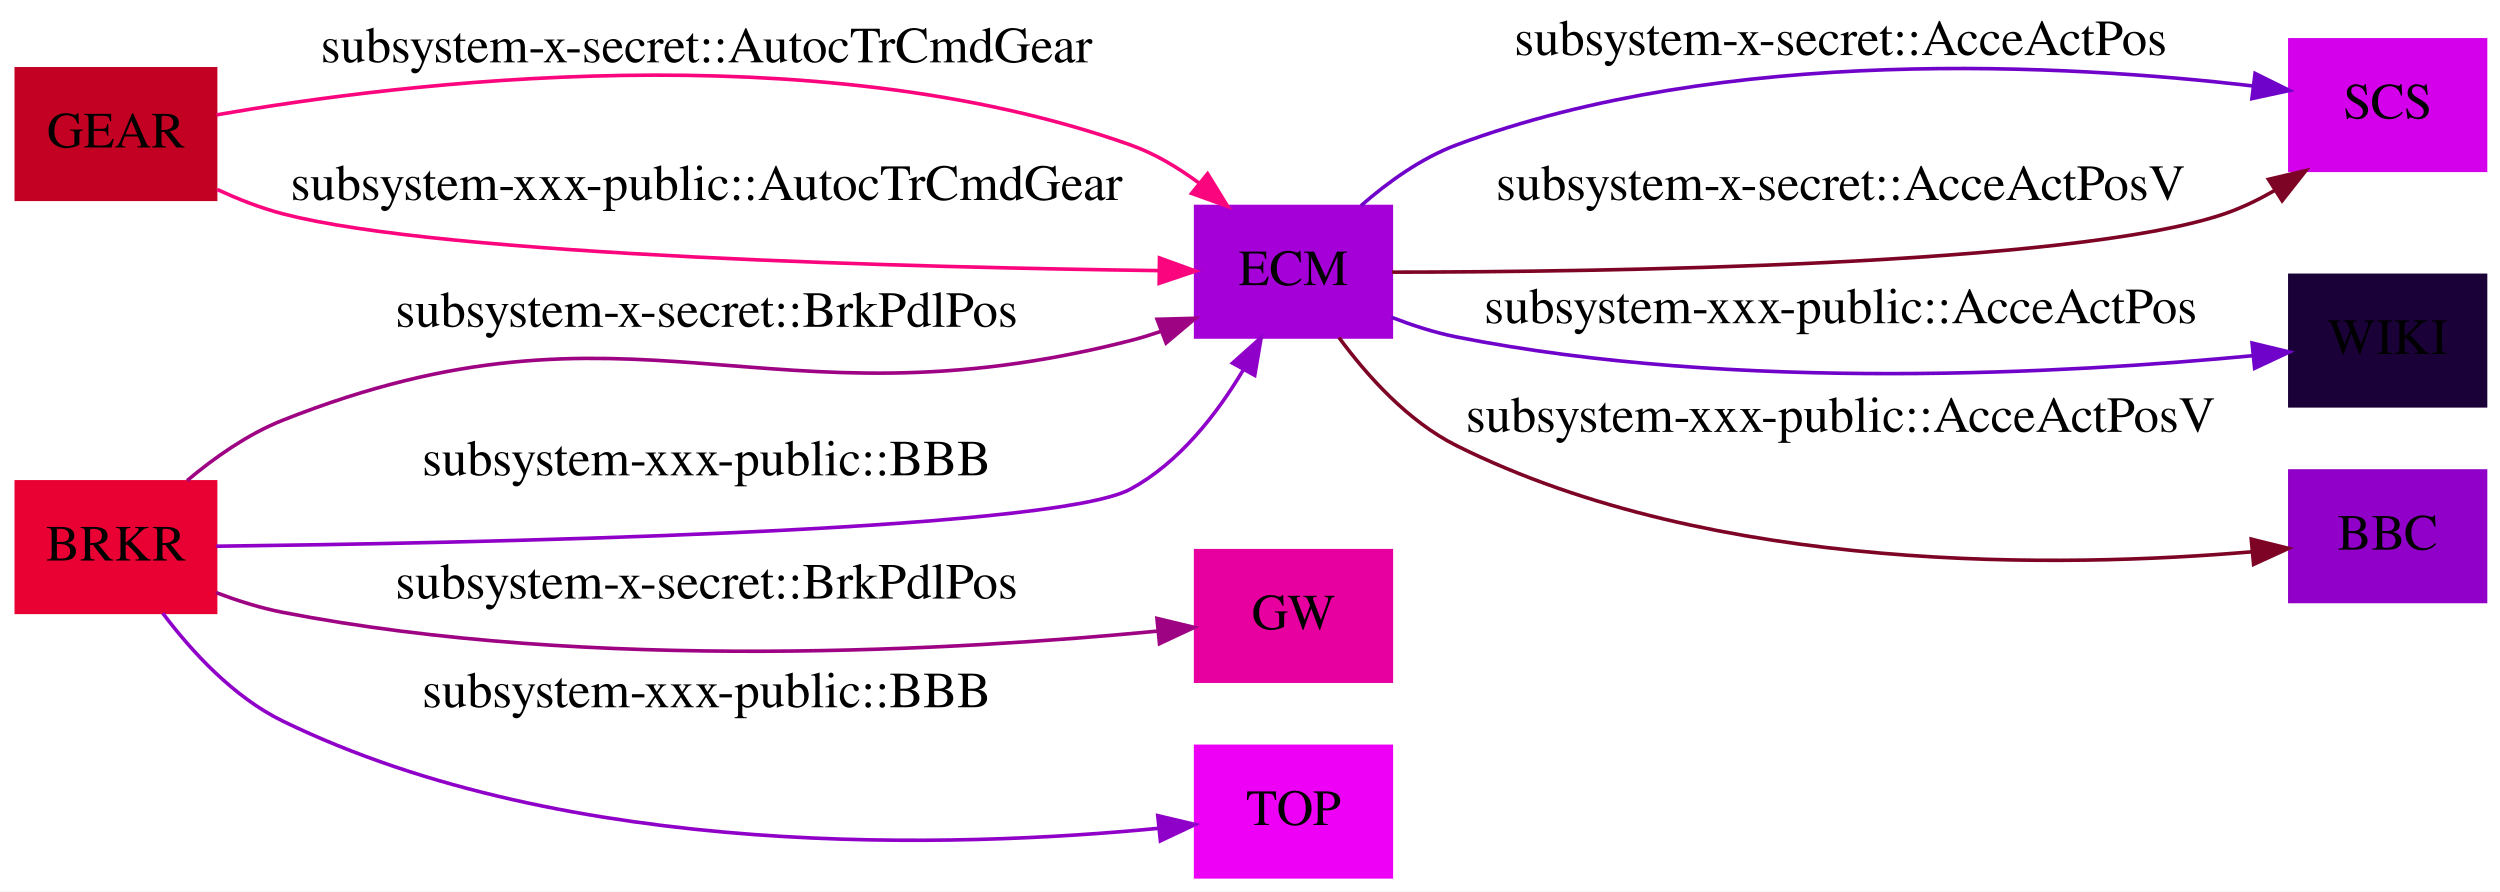
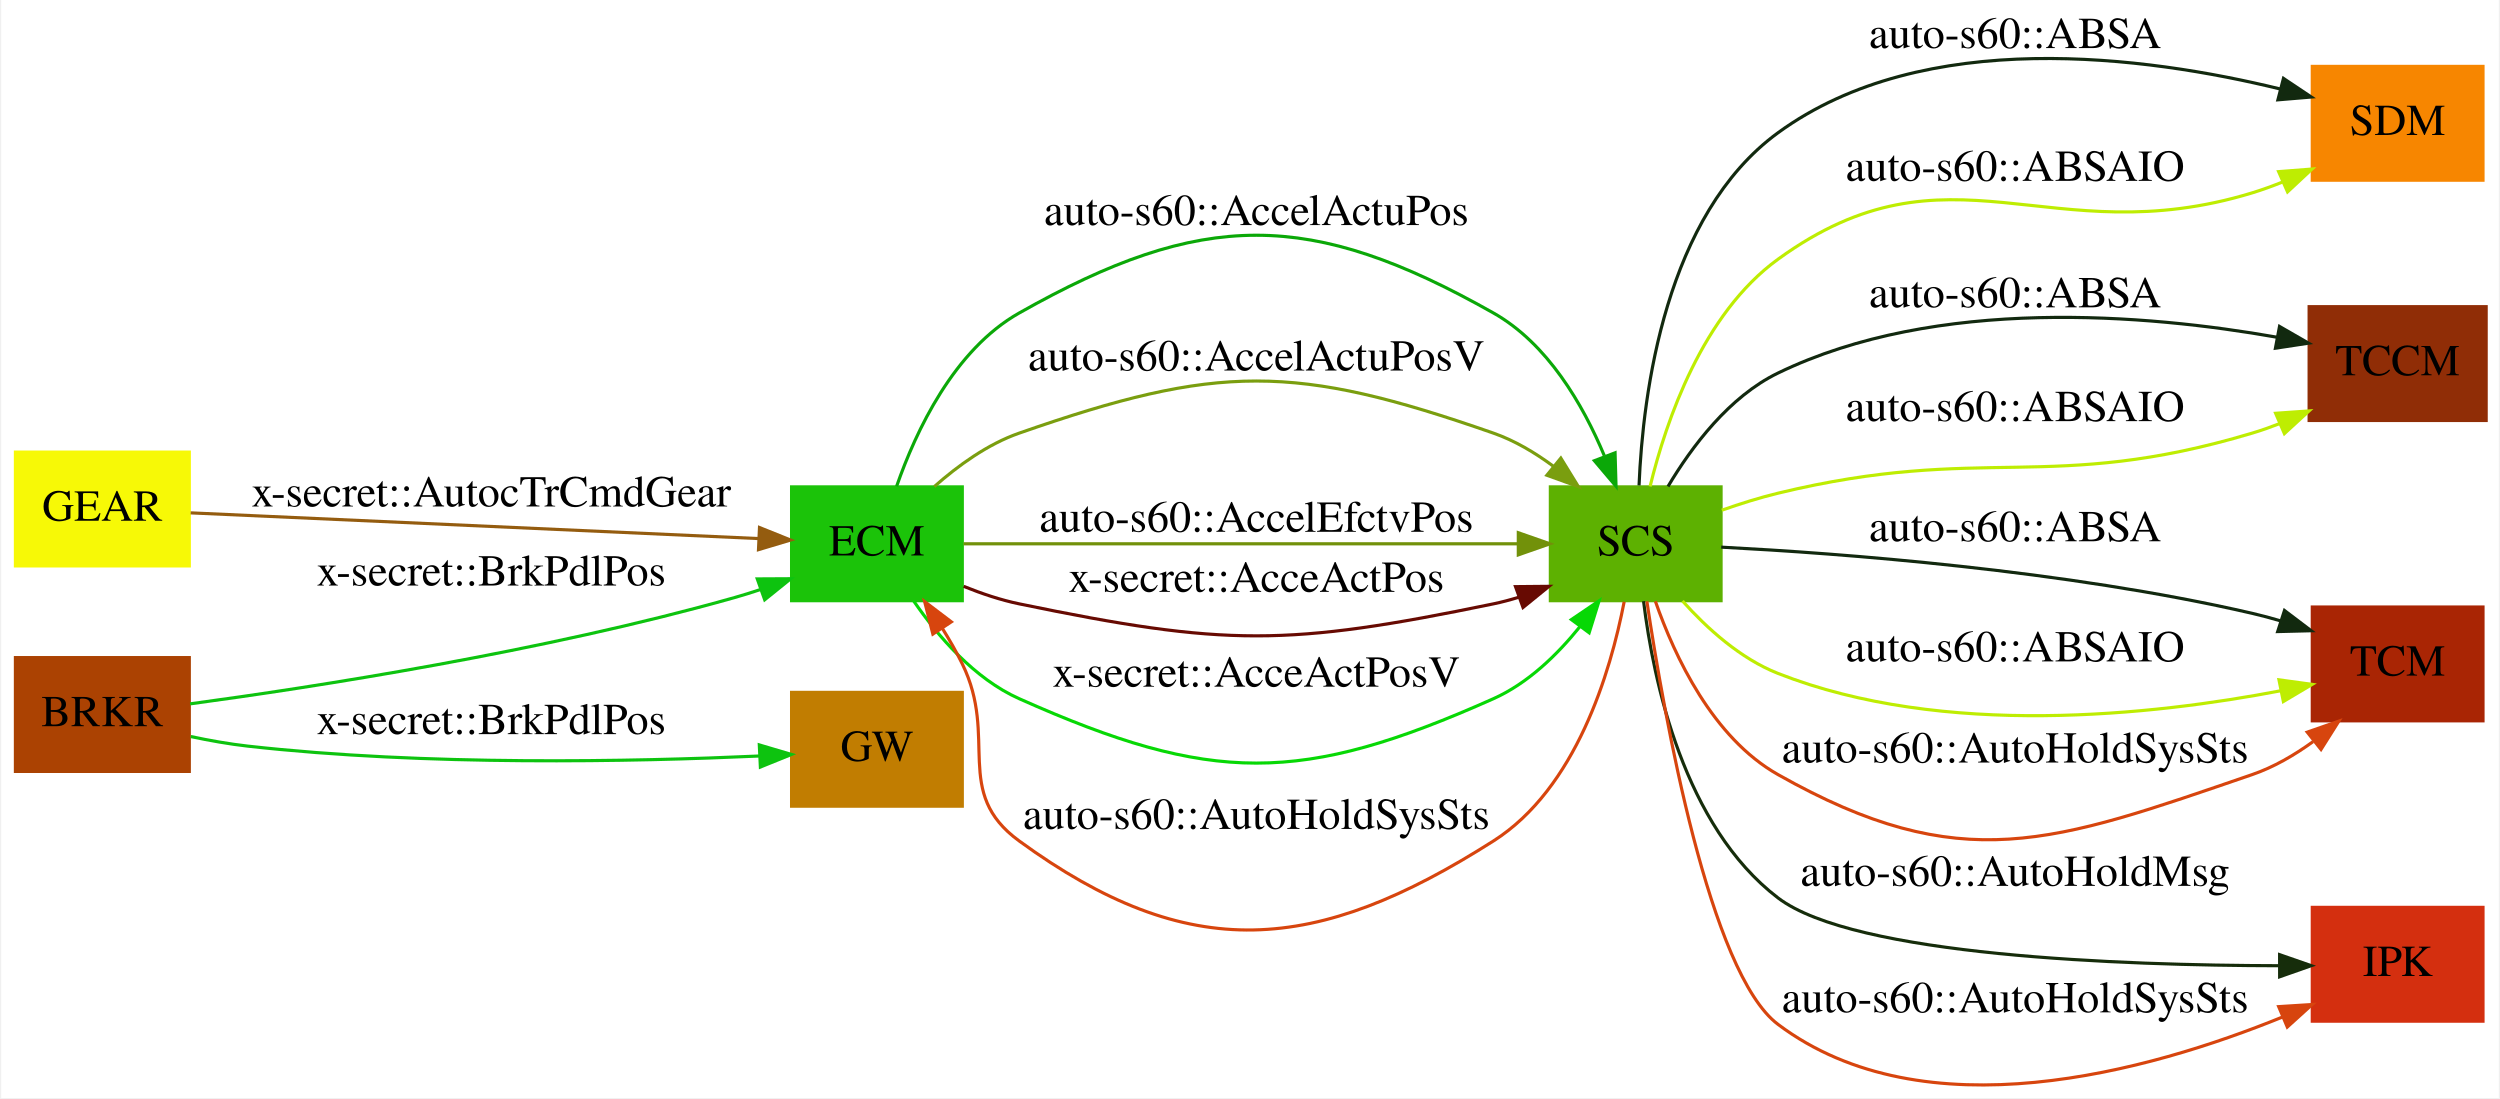
- <svg xmlns="http://www.w3.org/2000/svg" width="690pt" height="246pt" viewBox="0.00 0.00 690.00 246.00">
-   <g id="graph0" class="graph" transform="scale(1 1) rotate(0) translate(4 242)">
-     <polygon fill="white" stroke="none" points="-4,4 -4,-242 686,-242 686,4 -4,4" />
+ <svg xmlns="http://www.w3.org/2000/svg" width="790pt" height="347pt" viewBox="0.00 0.00 790.00 347.33">
+   <g id="graph0" class="graph" transform="scale(1 1) rotate(0) translate(4 343.328)">
+     <polygon fill="white" stroke="none" points="-4,4 -4,-343.328 786,-343.328 786,4 -4,4" />
    <g id="node1" class="node">
-       <polygon fill="#a500d7" stroke="#a500d7" points="380,-185 326,-185 326,-149 380,-149 380,-185" />
-       <text text-anchor="middle" x="353" y="-163.3" font-family="Times,serif" font-size="14.00">ECM</text>
+       <polygon fill="#1bc309" stroke="#1bc309" points="300,-189.328 246,-189.328 246,-153.328 300,-153.328 300,-189.328" />
+       <text text-anchor="middle" x="273" y="-167.628" font-family="Times,serif" font-size="14.00">ECM</text>
    </g>
    <g id="node2" class="node">
-       <polygon fill="#d500eb" stroke="#d500eb" points="682,-231 628,-231 628,-195 682,-195 682,-231" />
-       <text text-anchor="middle" x="655" y="-209.3" font-family="Times,serif" font-size="14.00">SCS</text>
+       <polygon fill="#5db101" stroke="#5db101" points="540,-189.328 486,-189.328 486,-153.328 540,-153.328 540,-189.328" />
+       <text text-anchor="middle" x="513" y="-167.628" font-family="Times,serif" font-size="14.00">SCS</text>
    </g>
    <g id="edge1" class="edge">
-       <path fill="none" stroke="#7003ca" d="M371.633,-185.239C379.098,-191.757 388.307,-198.38 398,-202 472.116,-229.682 566.808,-224.21 617.715,-218.29" />
-       <polygon fill="#7003ca" stroke="#7003ca" points="618.396,-221.732 627.891,-217.031 617.537,-214.785 618.396,-221.732" />
-       <text text-anchor="middle" x="504" y="-226.8" font-family="Times,serif" font-size="14.00">subsystem-x-secret::AcceActPos</text>
+       <path fill="none" stroke="#0ba808" d="M279.225,-189.513C285.351,-207.079 297.385,-232.684 318,-244.328 376.046,-277.116 409.954,-277.116 468,-244.328 485.072,-234.685 496.259,-215.468 503.079,-199.171" />
+       <polygon fill="#0ba808" stroke="#0ba808" points="506.47,-200.104 506.775,-189.513 499.932,-197.602 506.47,-200.104" />
+       <text text-anchor="middle" x="393" y="-272.128" font-family="Times,serif" font-size="14.00">auto-s60::AccelActuPos</text>
    </g>
    <g id="edge2" class="edge">
-       <path fill="none" stroke="#7d0424" d="M380.189,-166.888C436.645,-166.93 568.088,-168.625 610,-183 614.673,-184.603 619.313,-186.844 623.729,-189.387" />
-       <polygon fill="#7d0424" stroke="#7d0424" points="622.105,-192.502 632.419,-194.922 625.865,-186.598 622.105,-192.502" />
-       <text text-anchor="middle" x="504" y="-186.8" font-family="Times,serif" font-size="14.00">subsystem-x-secret::AcceActPosV</text>
+       <path fill="none" stroke="#7a9e0f" d="M291.135,-189.411C298.662,-196.08 308.048,-202.853 318,-206.328 380.939,-228.308 405.061,-228.308 468,-206.328 474.687,-203.993 481.118,-200.17 486.901,-195.889" />
+       <polygon fill="#7a9e0f" stroke="#7a9e0f" points="489.316,-198.437 494.865,-189.411 484.899,-193.007 489.316,-198.437" />
+       <text text-anchor="middle" x="393" y="-226.128" font-family="Times,serif" font-size="14.00">auto-s60::AccelActuPosV</text>
+     </g>
+     <g id="edge3" class="edge">
+       <path fill="none" stroke="#72910a" d="M300.38,-171.328C343.113,-171.328 427.551,-171.328 475.848,-171.328" />
+       <polygon fill="#72910a" stroke="#72910a" points="475.865,-174.828 485.865,-171.328 475.865,-167.828 475.865,-174.828" />
+       <text text-anchor="middle" x="393" y="-175.128" font-family="Times,serif" font-size="14.00">auto-s60::AccelEfctvPos</text>
+     </g>
+     <g id="edge14" class="edge">
+       <path fill="none" stroke="#670a02" d="M300.424,-157.871C306.086,-155.574 312.133,-153.541 318,-152.328 383.287,-138.834 402.713,-138.834 468,-152.328 470.658,-152.878 473.354,-153.596 476.034,-154.43" />
+       <polygon fill="#670a02" stroke="#670a02" points="474.982,-157.771 485.576,-157.871 477.356,-151.186 474.982,-157.771" />
+       <text text-anchor="middle" x="393" y="-156.128" font-family="Times,serif" font-size="14.00">x-secret::AcceActPos</text>
+     </g>
+     <g id="edge15" class="edge">
+       <path fill="none" stroke="#07d805" d="M284.579,-153.297C292.269,-142.095 303.799,-128.662 318,-122.328 378.885,-95.171 407.115,-95.171 468,-122.328 478.872,-127.178 488.18,-136.189 495.396,-145.173" />
+       <polygon fill="#07d805" stroke="#07d805" points="492.653,-147.35 501.421,-153.297 498.275,-143.18 492.653,-147.35" />
+       <text text-anchor="middle" x="393" y="-126.128" font-family="Times,serif" font-size="14.00">x-secret::AcceActPosV</text>
+     </g>
+     <g id="edge12" class="edge">
+       <path fill="none" stroke="#d7450e" d="M509.344,-152.98C505.024,-130.677 494.151,-93.961 468,-77.328 411.748,-41.549 371.872,-38.057 318,-77.328 296.874,-92.728 311.501,-109.851 300,-133.328 298.141,-137.124 295.94,-140.973 293.619,-144.691" />
+       <polygon fill="#d7450e" stroke="#d7450e" points="290.691,-142.773 288.087,-153.042 296.527,-146.638 290.691,-142.773" />
+       <text text-anchor="middle" x="393" y="-81.128" font-family="Times,serif" font-size="14.00">auto-s60::AutoHoldSysSts</text>
+     </g>
+     <g id="node3" class="node">
+       <polygon fill="#f78600" stroke="#f78600" points="781,-322.328 727,-322.328 727,-286.328 781,-286.328 781,-322.328" />
+       <text text-anchor="middle" x="754" y="-300.628" font-family="Times,serif" font-size="14.00">SDM</text>
+     </g>
+     <g id="edge4" class="edge">
+       <path fill="none" stroke="#12290f" d="M514.056,-189.788C515.264,-219.035 522.38,-275.362 558,-301.328 604.255,-335.047 674.46,-325.539 716.81,-315.192" />
+       <polygon fill="#12290f" stroke="#12290f" points="717.882,-318.53 726.688,-312.639 716.131,-311.753 717.882,-318.53" />
+       <text text-anchor="middle" x="633" y="-328.128" font-family="Times,serif" font-size="14.00">auto-s60::ABSA</text>
+     </g>
+     <g id="edge7" class="edge">
+       <path fill="none" stroke="#beed02" d="M517.548,-189.466C522.653,-210.375 534.208,-244.069 558,-261.328 612.489,-300.856 643.629,-262.634 708,-282.328 711.16,-283.295 714.373,-284.459 717.555,-285.742" />
+       <polygon fill="#beed02" stroke="#beed02" points="716.354,-289.037 726.917,-289.862 719.174,-282.63 716.354,-289.037" />
+       <text text-anchor="middle" x="633" y="-286.128" font-family="Times,serif" font-size="14.00">auto-s60::ABSAIO</text>
+     </g>
+     <g id="node4" class="node">
+       <polygon fill="#902d06" stroke="#902d06" points="782,-246.328 726,-246.328 726,-210.328 782,-210.328 782,-246.328" />
+       <text text-anchor="middle" x="754" y="-224.628" font-family="Times,serif" font-size="14.00">TCCM</text>
+     </g>
+     <g id="edge5" class="edge">
+       <path fill="none" stroke="#12290f" d="M523.212,-189.461C530.699,-202.044 542.547,-217.84 558,-225.328 608.313,-249.709 674.85,-243.885 715.749,-236.679" />
+       <polygon fill="#12290f" stroke="#12290f" points="716.639,-240.073 725.819,-234.785 715.345,-233.194 716.639,-240.073" />
+       <text text-anchor="middle" x="633" y="-246.128" font-family="Times,serif" font-size="14.00">auto-s60::ABSA</text>
+     </g>
+     <g id="edge8" class="edge">
+       <path fill="none" stroke="#beed02" d="M540.231,-181.946C546.011,-183.98 552.154,-185.914 558,-187.328 623.315,-203.131 643.614,-187.089 708,-206.328 710.906,-207.196 713.855,-208.236 716.782,-209.385" />
+       <polygon fill="#beed02" stroke="#beed02" points="715.405,-212.603 725.974,-213.348 718.177,-206.175 715.405,-212.603" />
+       <text text-anchor="middle" x="633" y="-210.128" font-family="Times,serif" font-size="14.00">auto-s60::ABSAIO</text>
+     </g>
+     <g id="node5" class="node">
+       <polygon fill="#a92504" stroke="#a92504" points="781,-151.328 727,-151.328 727,-115.328 781,-115.328 781,-151.328" />
+       <text text-anchor="middle" x="754" y="-129.628" font-family="Times,serif" font-size="14.00">TCM</text>
+     </g>
+     <g id="edge6" class="edge">
+       <path fill="none" stroke="#12290f" d="M540.051,-170.265C577.591,-168.308 648.886,-162.999 708,-149.328 710.974,-148.64 714.023,-147.82 717.064,-146.918" />
+       <polygon fill="#12290f" stroke="#12290f" points="718.205,-150.228 726.649,-143.829 716.058,-143.565 718.205,-150.228" />
+       <text text-anchor="middle" x="633" y="-172.128" font-family="Times,serif" font-size="14.00">auto-s60::ABSA</text>
+     </g>
+     <g id="edge9" class="edge">
+       <path fill="none" stroke="#beed02" d="M527.803,-153.223C535.599,-144.525 546.147,-134.995 558,-130.328 610.312,-109.733 676.8,-117.117 717.067,-124.849" />
+       <polygon fill="#beed02" stroke="#beed02" points="716.463,-128.297 726.96,-126.857 717.856,-121.437 716.463,-128.297" />
+       <text text-anchor="middle" x="633" y="-134.128" font-family="Times,serif" font-size="14.00">auto-s60::ABSAIO</text>
+     </g>
+     <g id="edge13" class="edge">
+       <path fill="none" stroke="#d7450e" d="M519.225,-153.143C525.351,-135.577 537.385,-109.973 558,-98.328 616.046,-65.54 644.942,-76.692 708,-98.328 714.793,-100.659 721.351,-104.48 727.26,-108.76" />
+       <polygon fill="#d7450e" stroke="#d7450e" points="725.402,-111.754 735.407,-115.238 729.758,-106.275 725.402,-111.754" />
+       <text text-anchor="middle" x="633" y="-102.128" font-family="Times,serif" font-size="14.00">auto-s60::AutoHoldSysSts</text>
    </g>
    <g id="node6" class="node">
-       <polygon fill="#1a0138" stroke="#1a0138" points="682,-166 628,-166 628,-130 682,-130 682,-166" />
-       <text text-anchor="middle" x="655" y="-144.3" font-family="Times,serif" font-size="14.00">WIKI</text>
+       <polygon fill="#d42f0f" stroke="#d42f0f" points="781,-56.328 727,-56.328 727,-20.328 781,-20.328 781,-56.328" />
+       <text text-anchor="middle" x="754" y="-34.628" font-family="Times,serif" font-size="14.00">IPK</text>
    </g>
-     <g id="edge6" class="edge">
-       <path fill="none" stroke="#7003ca" d="M380.013,-154.447C385.806,-152.196 392.01,-150.19 398,-149 475.123,-133.678 567.913,-139.056 617.882,-143.841" />
-       <polygon fill="#7003ca" stroke="#7003ca" points="617.574,-147.327 627.874,-144.845 618.274,-140.362 617.574,-147.327" />
-       <text text-anchor="middle" x="504" y="-152.8" font-family="Times,serif" font-size="14.00">subsystem-xxx-public::AcceActPos</text>
+     <g id="edge10" class="edge">
+       <path fill="none" stroke="#162d0b" d="M515.479,-153.183C518.605,-127.733 528.273,-82.015 558,-59.328 582.083,-40.949 666.901,-37.974 716.385,-37.869" />
+       <polygon fill="#162d0b" stroke="#162d0b" points="716.663,-41.369 726.669,-37.887 716.676,-34.369 716.663,-41.369" />
+       <text text-anchor="middle" x="633" y="-63.128" font-family="Times,serif" font-size="14.00">auto-s60::AutoHoldMsg</text>
+     </g>
+     <g id="edge11" class="edge">
+       <path fill="none" stroke="#d7450e" d="M516.529,-153.14C522.046,-116.421 536.423,-35.545 558,-19.328 604.29,15.462 675.247,-4.421 717.595,-21.647" />
+       <polygon fill="#d7450e" stroke="#d7450e" points="716.371,-24.929 726.945,-25.597 719.095,-18.481 716.371,-24.929" />
+       <text text-anchor="middle" x="633" y="-23.128" font-family="Times,serif" font-size="14.00">auto-s60::AutoHoldSysSts</text>
    </g>
    <g id="node7" class="node">
-       <polygon fill="#9000c9" stroke="#9000c9" points="682,-112 628,-112 628,-76 682,-76 682,-112" />
-       <text text-anchor="middle" x="655" y="-90.3" font-family="Times,serif" font-size="14.00">BBC</text>
+       <polygon fill="#f7f906" stroke="#f7f906" points="55.5,-200.328 0.5,-200.328 0.5,-164.328 55.5,-164.328 55.5,-200.328" />
+       <text text-anchor="middle" x="28" y="-178.628" font-family="Times,serif" font-size="14.00">GEAR</text>
    </g>
-     <g id="edge7" class="edge">
-       <path fill="none" stroke="#7d0424" d="M365.572,-148.817C373.368,-138.22 384.649,-125.666 398,-119 469.391,-83.354 565.845,-85.29 617.592,-89.71" />
-       <polygon fill="#7d0424" stroke="#7d0424" points="617.346,-93.202 627.628,-90.647 617.997,-86.233 617.346,-93.202" />
-       <text text-anchor="middle" x="504" y="-122.8" font-family="Times,serif" font-size="14.00">subsystem-xxx-public::AcceActPosV</text>
-     </g>
-     <g id="node3" class="node">
-       <polygon fill="#c30122" stroke="#c30122" points="55.5,-223 0.5,-223 0.5,-187 55.5,-187 55.5,-223" />
-       <text text-anchor="middle" x="28" y="-201.3" font-family="Times,serif" font-size="14.00">GEAR</text>
-     </g>
-     <g id="edge3" class="edge">
-       <path fill="none" stroke="#fa057d" d="M55.764,-210.3C106.654,-219.182 220.133,-233.216 308,-202 314.674,-199.629 321.1,-195.79 326.882,-191.506" />
-       <polygon fill="#fa057d" stroke="#fa057d" points="329.295,-194.054 334.846,-185.03 324.879,-188.623 329.295,-194.054" />
-       <text text-anchor="middle" x="191" y="-224.8" font-family="Times,serif" font-size="14.00">subsystem-x-secret::AutocTrCmdGear</text>
-     </g>
-     <g id="edge8" class="edge">
-       <path fill="none" stroke="#fa057d" d="M55.936,-189.7C61.733,-187.02 67.943,-184.586 74,-183 118.633,-171.313 251.255,-168.159 315.845,-167.31" />
-       <polygon fill="#fa057d" stroke="#fa057d" points="316.015,-170.809 325.972,-167.189 315.931,-163.809 316.015,-170.809" />
-       <text text-anchor="middle" x="191" y="-186.8" font-family="Times,serif" font-size="14.00">subsystem-xxx-public::AutocTrCmdGear</text>
-     </g>
-     <g id="node4" class="node">
-       <polygon fill="#ea0134" stroke="#ea0134" points="55.5,-109 0.5,-109 0.5,-73 55.5,-73 55.5,-109" />
-       <text text-anchor="middle" x="28" y="-87.3" font-family="Times,serif" font-size="14.00">BRKR</text>
-     </g>
-     <g id="edge5" class="edge">
-       <path fill="none" stroke="#9d0382" d="M47.634,-109.353C55.21,-115.719 64.431,-122.207 74,-126 171.108,-164.493 206.807,-122.087 308,-148 310.796,-148.716 313.642,-149.587 316.473,-150.557" />
-       <polygon fill="#9d0382" stroke="#9d0382" points="315.357,-153.877 325.949,-154.161 317.846,-147.335 315.357,-153.877" />
-       <text text-anchor="middle" x="191" y="-151.8" font-family="Times,serif" font-size="14.00">subsystem-x-secret::BrkPdlPos</text>
-     </g>
-     <g id="edge10" class="edge">
-       <path fill="none" stroke="#8f00c8" d="M55.684,-91.244C121.193,-92.026 286.204,-95.159 308,-107 321.387,-114.273 331.777,-127.579 339.092,-139.815" />
-       <polygon fill="#8f00c8" stroke="#8f00c8" points="336.183,-141.788 344.084,-148.847 342.309,-138.402 336.183,-141.788" />
-       <text text-anchor="middle" x="191" y="-110.8" font-family="Times,serif" font-size="14.00">subsystem-xxx-public::BBB</text>
-     </g>
-     <g id="node5" class="node">
-       <polygon fill="#e7009f" stroke="#e7009f" points="380,-90 326,-90 326,-54 380,-54 380,-90" />
-       <text text-anchor="middle" x="353" y="-68.3" font-family="Times,serif" font-size="14.00">GW</text>
-     </g>
-     <g id="edge4" class="edge">
-       <path fill="none" stroke="#9d0382" d="M55.626,-78.445C61.549,-76.194 67.888,-74.189 74,-73 159.278,-56.418 262.073,-62.66 315.591,-67.828" />
-       <polygon fill="#9d0382" stroke="#9d0382" points="315.317,-71.318 325.618,-68.84 316.02,-64.353 315.317,-71.318" />
-       <text text-anchor="middle" x="191" y="-76.8" font-family="Times,serif" font-size="14.00">subsystem-x-secret::BrkPdlPos</text>
+     <g id="edge16" class="edge">
+       <path fill="none" stroke="#945c0f" d="M55.934,-181.109C99.68,-179.129 186.232,-175.211 235.478,-172.981" />
+       <polygon fill="#945c0f" stroke="#945c0f" points="235.853,-176.468 245.684,-172.519 235.536,-169.475 235.853,-176.468" />
+       <text text-anchor="middle" x="151" y="-183.128" font-family="Times,serif" font-size="14.00">x-secret::AutocTrCmdGear</text>
    </g>
    <g id="node8" class="node">
-       <polygon fill="#ed00f5" stroke="#ed00f5" points="380,-36 326,-36 326,-0 380,-0 380,-36" />
-       <text text-anchor="middle" x="353" y="-14.3" font-family="Times,serif" font-size="14.00">TOP</text>
+       <polygon fill="#ab4202" stroke="#ab4202" points="55.5,-135.328 0.5,-135.328 0.5,-99.328 55.5,-99.328 55.5,-135.328" />
+       <text text-anchor="middle" x="28" y="-113.628" font-family="Times,serif" font-size="14.00">BRKR</text>
    </g>
-     <g id="edge9" class="edge">
-       <path fill="none" stroke="#8f00c8" d="M40.906,-72.776C48.907,-62.163 60.447,-49.608 74,-43 153.384,-4.294 260.639,-8.029 315.845,-13.392" />
-       <polygon fill="#8f00c8" stroke="#8f00c8" points="315.539,-16.88 325.849,-14.439 316.268,-9.917 315.539,-16.88" />
-       <text text-anchor="middle" x="191" y="-46.8" font-family="Times,serif" font-size="14.00">subsystem-xxx-public::BBB</text>
+     <g id="edge18" class="edge">
+       <path fill="none" stroke="#0dc30f" d="M55.755,-120.7C94.303,-125.917 167.483,-137.171 228,-154.328 230.642,-155.077 233.346,-155.922 236.052,-156.824" />
+       <polygon fill="#0dc30f" stroke="#0dc30f" points="235.15,-160.218 245.744,-160.275 237.498,-153.623 235.15,-160.218" />
+       <text text-anchor="middle" x="151" y="-158.128" font-family="Times,serif" font-size="14.00">x-secret::BrkPdlPos</text>
+     </g>
+     <g id="node9" class="node">
+       <polygon fill="#c17d01" stroke="#c17d01" points="300,-124.328 246,-124.328 246,-88.328 300,-88.328 300,-124.328" />
+       <text text-anchor="middle" x="273" y="-102.628" font-family="Times,serif" font-size="14.00">GW</text>
+     </g>
+     <g id="edge17" class="edge">
+       <path fill="none" stroke="#0dc30f" d="M55.97,-110.354C61.872,-109.104 68.115,-107.989 74,-107.328 130.288,-101.005 196.146,-102.408 235.934,-104.21" />
+       <polygon fill="#0dc30f" stroke="#0dc30f" points="235.793,-107.707 245.951,-104.697 236.133,-100.715 235.793,-107.707" />
+       <text text-anchor="middle" x="151" y="-111.128" font-family="Times,serif" font-size="14.00">x-secret::BrkPdlPos</text>
    </g>
  </g>
</svg>
